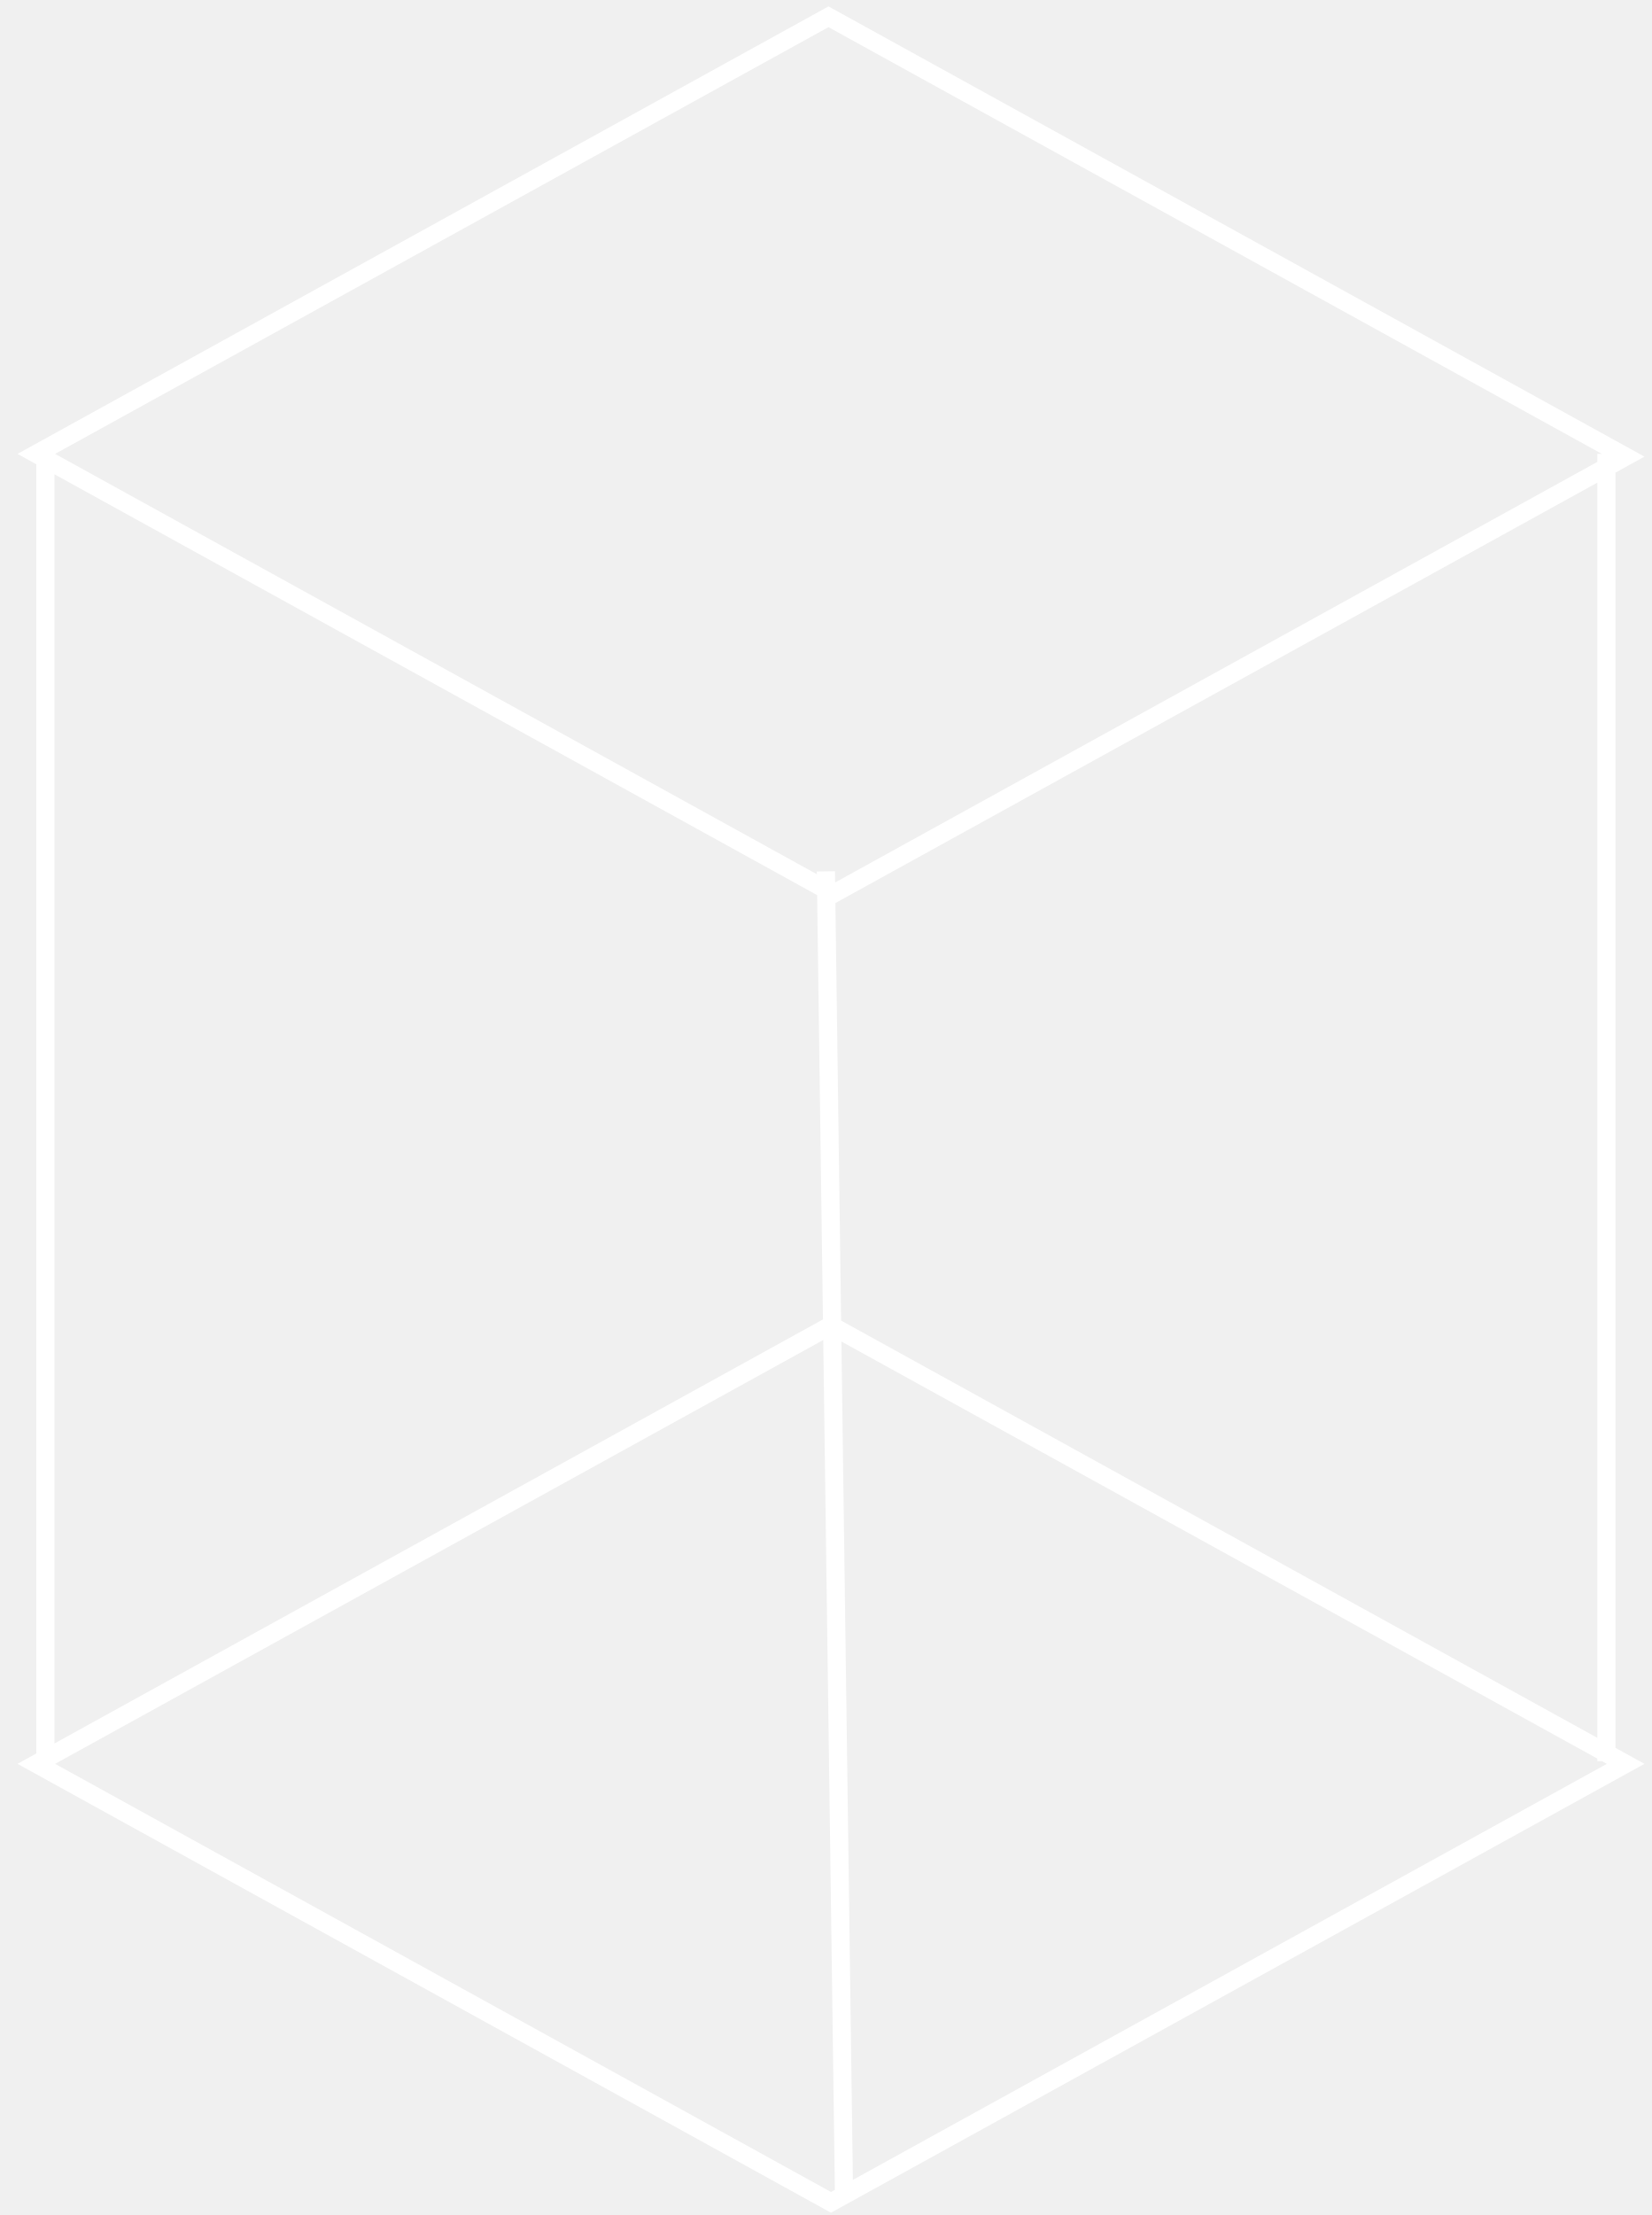
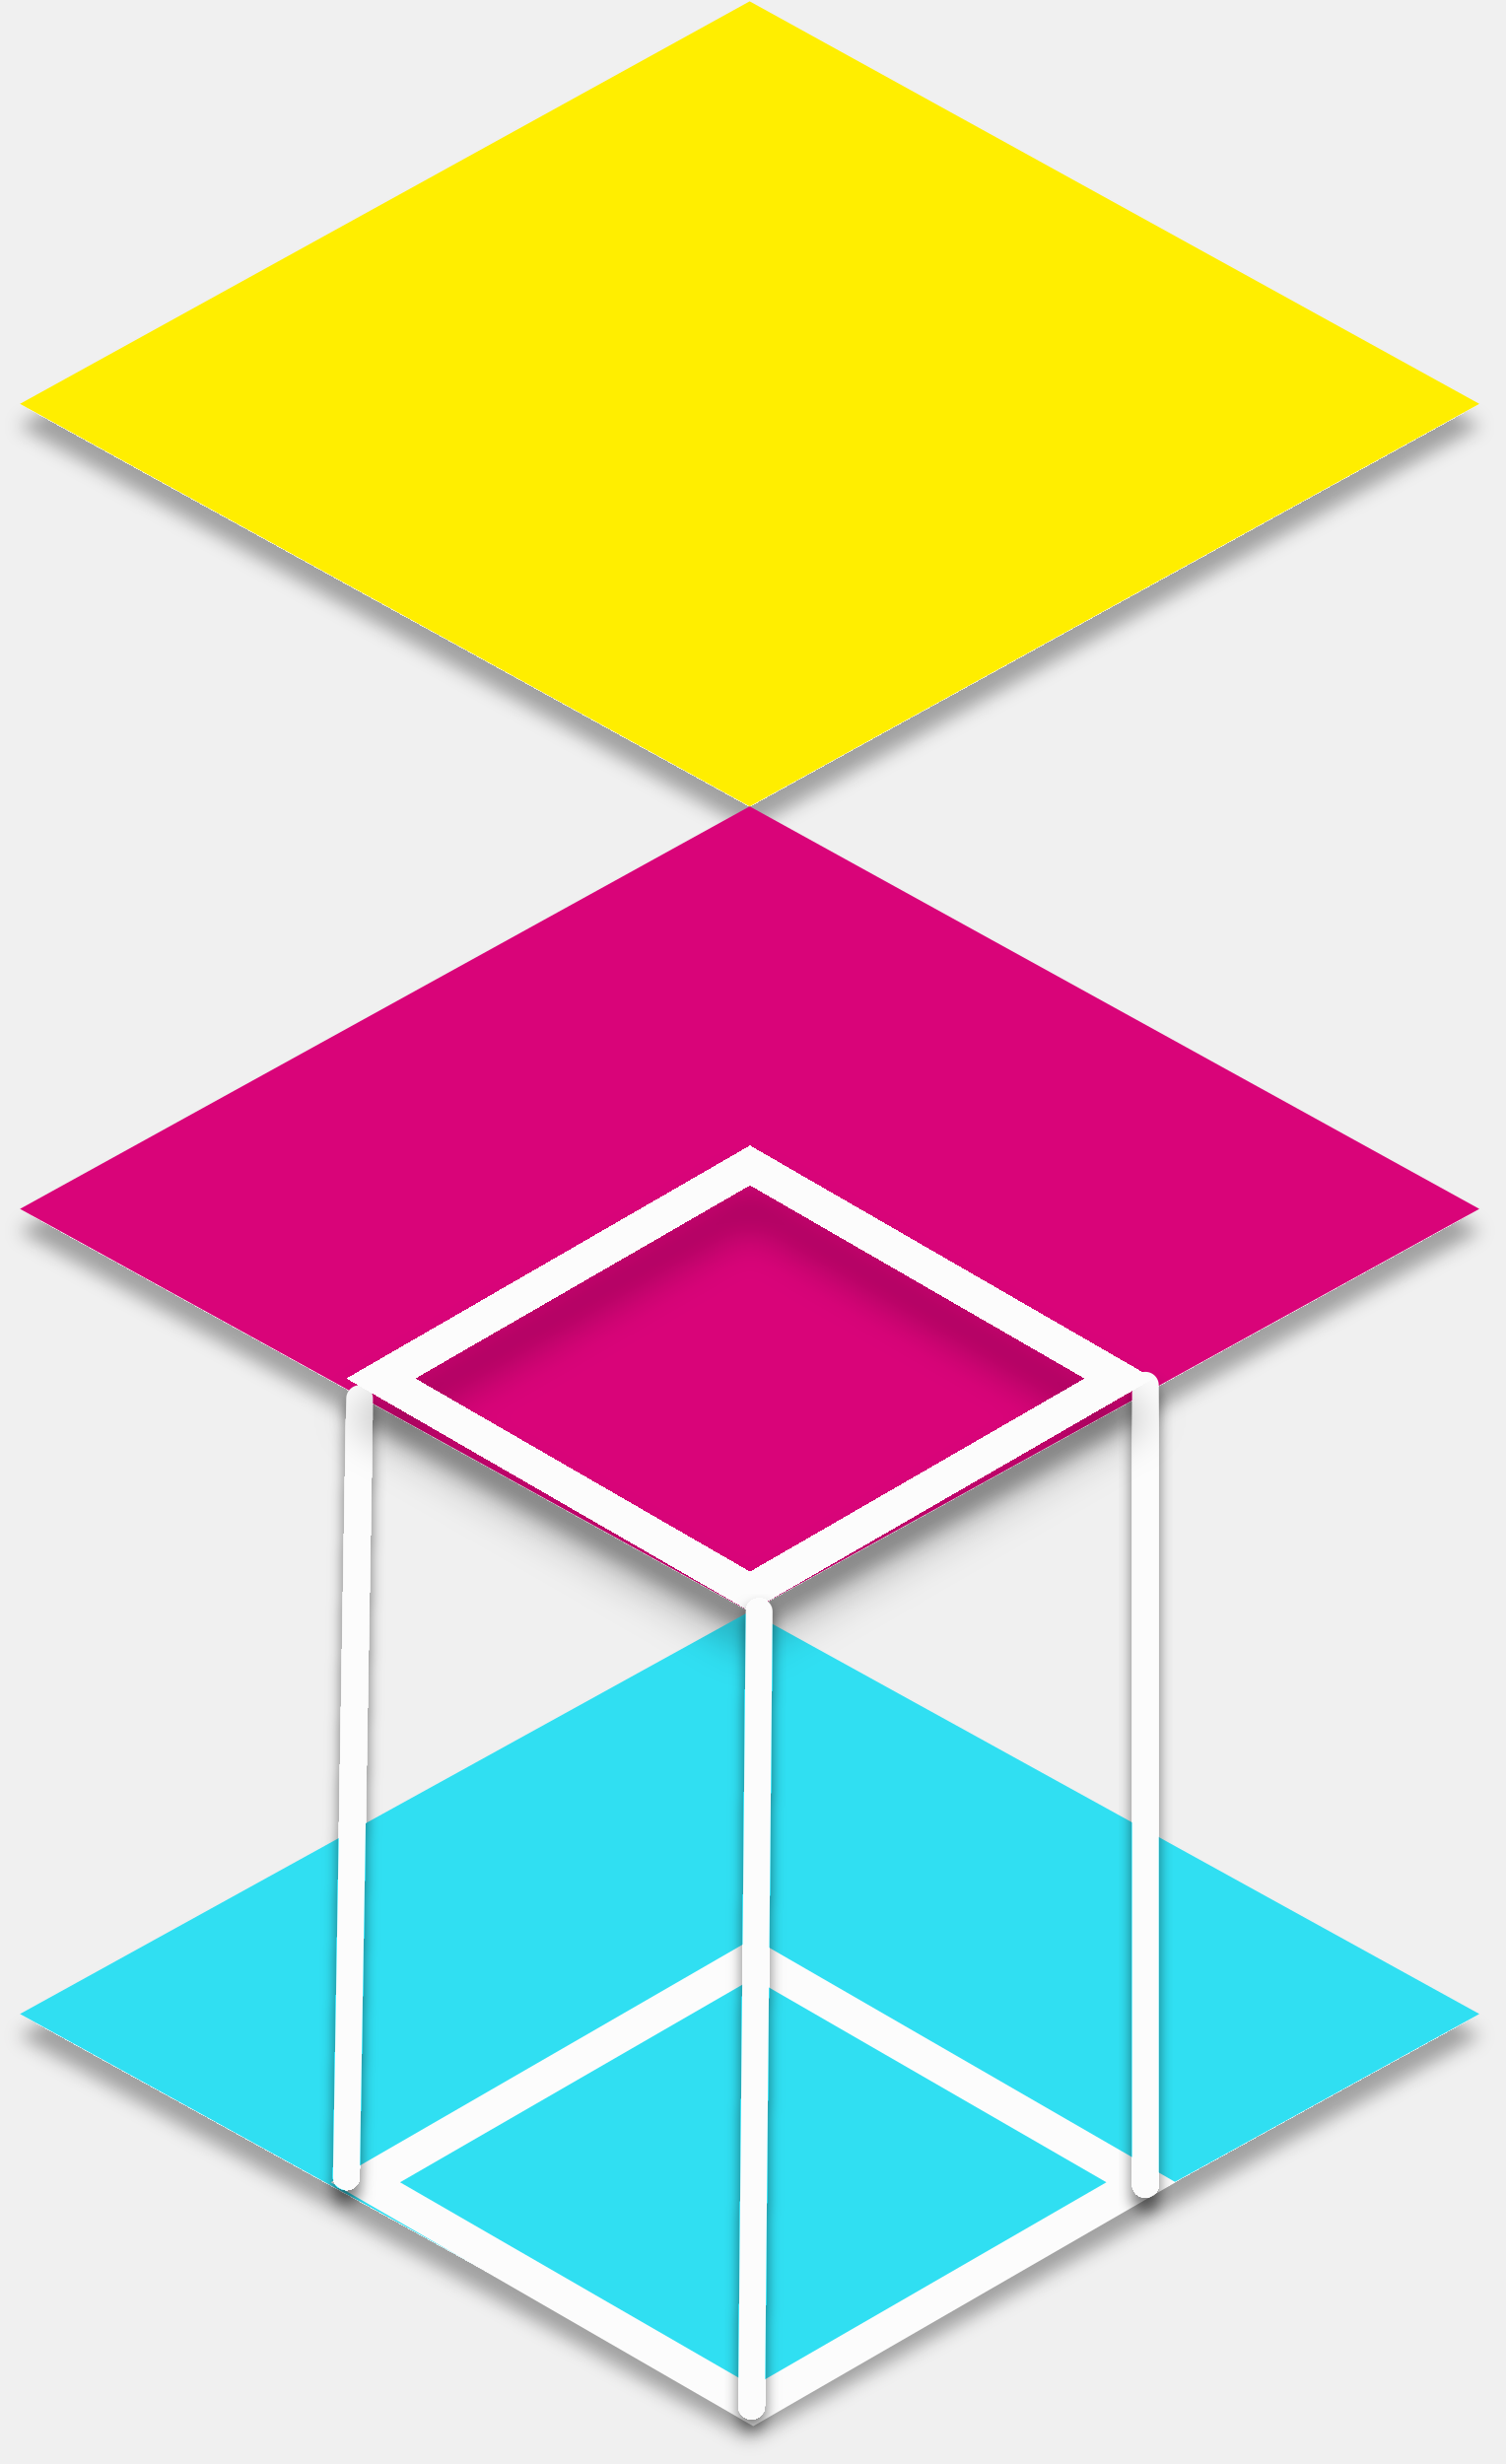
- <svg xmlns="http://www.w3.org/2000/svg" width="91" height="122" viewBox="0 0 91 122" fill="none">
-   <path d="M45.5 47.993L46.5 120.993M2.5 25V97M88.5 25V97M45.78 73L89.561 97.151L45.78 121.303L2 97.151L45.78 73ZM45.643 0.924L89.561 25.151L45.917 49.227L2 25L45.643 0.924Z" stroke="white" />
+ <svg xmlns="http://www.w3.org/2000/svg" width="113" height="185" viewBox="0 0 113 185" fill="none">
+   <g filter="url(#filter0_d_181_36)">
+     <rect width="62.568" height="62.568" transform="matrix(0.875606 0.483027 -0.875606 0.483027 56.2849 0.100098)" fill="#FFEE00" />
+   </g>
+   <g filter="url(#filter1_d_181_36)">
+     <rect width="62.568" height="62.568" transform="matrix(0.875606 0.483027 -0.875606 0.483027 56.2849 60.5442)" fill="#D90479" />
+   </g>
+   <g filter="url(#filter2_d_181_36)">
+     <rect width="62.568" height="62.568" transform="matrix(0.875606 0.483027 -0.875606 0.483027 56.2849 120.988)" fill="#30DFF2" />
+   </g>
+   <rect width="33.618" height="33.618" transform="matrix(0.866044 0.499968 -0.866044 0.499968 56.5529 147.041)" stroke="#FCFCFC" stroke-width="3" />
+   <g filter="url(#filter3_d_181_36)">
+     <path d="M26 163.434L27 105" stroke="#FCFCFC" stroke-width="2" stroke-linecap="round" />
+   </g>
+   <g filter="url(#filter4_d_181_36)">
+     <path d="M86 164V104" stroke="#FCFCFC" stroke-width="2" stroke-linecap="round" />
+   </g>
+   <g filter="url(#filter5_d_181_36)">
+     <rect y="1.5" width="32" height="32" transform="matrix(0.866045 0.499967 -0.866045 0.499967 57.6106 86.75)" stroke="#FCFCFC" stroke-width="3" shape-rendering="crispEdges" />
+   </g>
+   <g filter="url(#filter6_d_181_36)">
+     <path d="M56.426 180.639L57 121" stroke="#FCFCFC" stroke-width="2" stroke-linecap="round" />
+   </g>
+   <defs>
+     <filter id="filter0_d_181_36" x="0.182" y="0.1" width="112.205" height="63.409" filterUnits="userSpaceOnUse" color-interpolation-filters="sRGB">
+       <feFlood flood-opacity="0" result="BackgroundImageFix" />
+       <feColorMatrix in="SourceAlpha" type="matrix" values="0 0 0 0 0 0 0 0 0 0 0 0 0 0 0 0 0 0 127 0" result="hardAlpha" />
+       <feOffset dy="1.647" />
+       <feGaussianBlur stdDeviation="0.659" />
+       <feComposite in2="hardAlpha" operator="out" />
+       <feColorMatrix type="matrix" values="0 0 0 0 0 0 0 0 0 0 0 0 0 0 0 0 0 0 0.33 0" />
+       <feBlend mode="normal" in2="BackgroundImageFix" result="effect1_dropShadow_181_36" />
+       <feBlend mode="normal" in="SourceGraphic" in2="effect1_dropShadow_181_36" result="shape" />
+     </filter>
+     <filter id="filter1_d_181_36" x="0.182" y="60.544" width="112.205" height="63.409" filterUnits="userSpaceOnUse" color-interpolation-filters="sRGB">
+       <feFlood flood-opacity="0" result="BackgroundImageFix" />
+       <feColorMatrix in="SourceAlpha" type="matrix" values="0 0 0 0 0 0 0 0 0 0 0 0 0 0 0 0 0 0 127 0" result="hardAlpha" />
+       <feOffset dy="1.647" />
+       <feGaussianBlur stdDeviation="0.659" />
+       <feComposite in2="hardAlpha" operator="out" />
+       <feColorMatrix type="matrix" values="0 0 0 0 0 0 0 0 0 0 0 0 0 0 0 0 0 0 0.33 0" />
+       <feBlend mode="normal" in2="BackgroundImageFix" result="effect1_dropShadow_181_36" />
+       <feBlend mode="normal" in="SourceGraphic" in2="effect1_dropShadow_181_36" result="shape" />
+     </filter>
+     <filter id="filter2_d_181_36" x="0.182" y="120.988" width="112.205" height="63.409" filterUnits="userSpaceOnUse" color-interpolation-filters="sRGB">
+       <feFlood flood-opacity="0" result="BackgroundImageFix" />
+       <feColorMatrix in="SourceAlpha" type="matrix" values="0 0 0 0 0 0 0 0 0 0 0 0 0 0 0 0 0 0 127 0" result="hardAlpha" />
+       <feOffset dy="1.647" />
+       <feGaussianBlur stdDeviation="0.659" />
+       <feComposite in2="hardAlpha" operator="out" />
+       <feColorMatrix type="matrix" values="0 0 0 0 0 0 0 0 0 0 0 0 0 0 0 0 0 0 0.33 0" />
+       <feBlend mode="normal" in2="BackgroundImageFix" result="effect1_dropShadow_181_36" />
+       <feBlend mode="normal" in="SourceGraphic" in2="effect1_dropShadow_181_36" result="shape" />
+     </filter>
+     <filter id="filter3_d_181_36" x="24.012" y="104" width="4.976" height="62.411" filterUnits="userSpaceOnUse" color-interpolation-filters="sRGB">
+       <feFlood flood-opacity="0" result="BackgroundImageFix" />
+       <feColorMatrix in="SourceAlpha" type="matrix" values="0 0 0 0 0 0 0 0 0 0 0 0 0 0 0 0 0 0 127 0" result="hardAlpha" />
+       <feOffset dy="0.988" />
+       <feGaussianBlur stdDeviation="0.494" />
+       <feComposite in2="hardAlpha" operator="out" />
+       <feColorMatrix type="matrix" values="0 0 0 0 0 0 0 0 0 0 0 0 0 0 0 0 0 0 0.5 0" />
+       <feBlend mode="normal" in2="BackgroundImageFix" result="effect1_dropShadow_181_36" />
+       <feBlend mode="normal" in="SourceGraphic" in2="effect1_dropShadow_181_36" result="shape" />
+     </filter>
+     <filter id="filter4_d_181_36" x="84.012" y="103" width="3.976" height="63.976" filterUnits="userSpaceOnUse" color-interpolation-filters="sRGB">
+       <feFlood flood-opacity="0" result="BackgroundImageFix" />
+       <feColorMatrix in="SourceAlpha" type="matrix" values="0 0 0 0 0 0 0 0 0 0 0 0 0 0 0 0 0 0 127 0" result="hardAlpha" />
+       <feOffset dy="0.988" />
+       <feGaussianBlur stdDeviation="0.494" />
+       <feComposite in2="hardAlpha" operator="out" />
+       <feColorMatrix type="matrix" values="0 0 0 0 0 0 0 0 0 0 0 0 0 0 0 0 0 0 0.5 0" />
+       <feBlend mode="normal" in2="BackgroundImageFix" result="effect1_dropShadow_181_36" />
+       <feBlend mode="normal" in="SourceGraphic" in2="effect1_dropShadow_181_36" result="shape" />
+     </filter>
+     <filter id="filter5_d_181_36" x="23.051" y="86" width="66.52" height="40.895" filterUnits="userSpaceOnUse" color-interpolation-filters="sRGB">
+       <feFlood flood-opacity="0" result="BackgroundImageFix" />
+       <feColorMatrix in="SourceAlpha" type="matrix" values="0 0 0 0 0 0 0 0 0 0 0 0 0 0 0 0 0 0 127 0" result="hardAlpha" />
+       <feOffset dy="2.949" />
+       <feGaussianBlur stdDeviation="1.474" />
+       <feComposite in2="hardAlpha" operator="out" />
+       <feColorMatrix type="matrix" values="0 0 0 0 0 0 0 0 0 0 0 0 0 0 0 0 0 0 0.25 0" />
+       <feBlend mode="normal" in2="BackgroundImageFix" result="effect1_dropShadow_181_36" />
+       <feBlend mode="normal" in="SourceGraphic" in2="effect1_dropShadow_181_36" result="shape" />
+     </filter>
+     <filter id="filter6_d_181_36" x="54.438" y="119.671" width="4.551" height="63.616" filterUnits="userSpaceOnUse" color-interpolation-filters="sRGB">
+       <feFlood flood-opacity="0" result="BackgroundImageFix" />
+       <feColorMatrix in="SourceAlpha" type="matrix" values="0 0 0 0 0 0 0 0 0 0 0 0 0 0 0 0 0 0 127 0" result="hardAlpha" />
+       <feOffset dy="0.659" />
+       <feGaussianBlur stdDeviation="0.494" />
+       <feComposite in2="hardAlpha" operator="out" />
+       <feColorMatrix type="matrix" values="0 0 0 0 0 0 0 0 0 0 0 0 0 0 0 0 0 0 0.5 0" />
+       <feBlend mode="normal" in2="BackgroundImageFix" result="effect1_dropShadow_181_36" />
+       <feBlend mode="normal" in="SourceGraphic" in2="effect1_dropShadow_181_36" result="shape" />
+     </filter>
+   </defs>
</svg>
